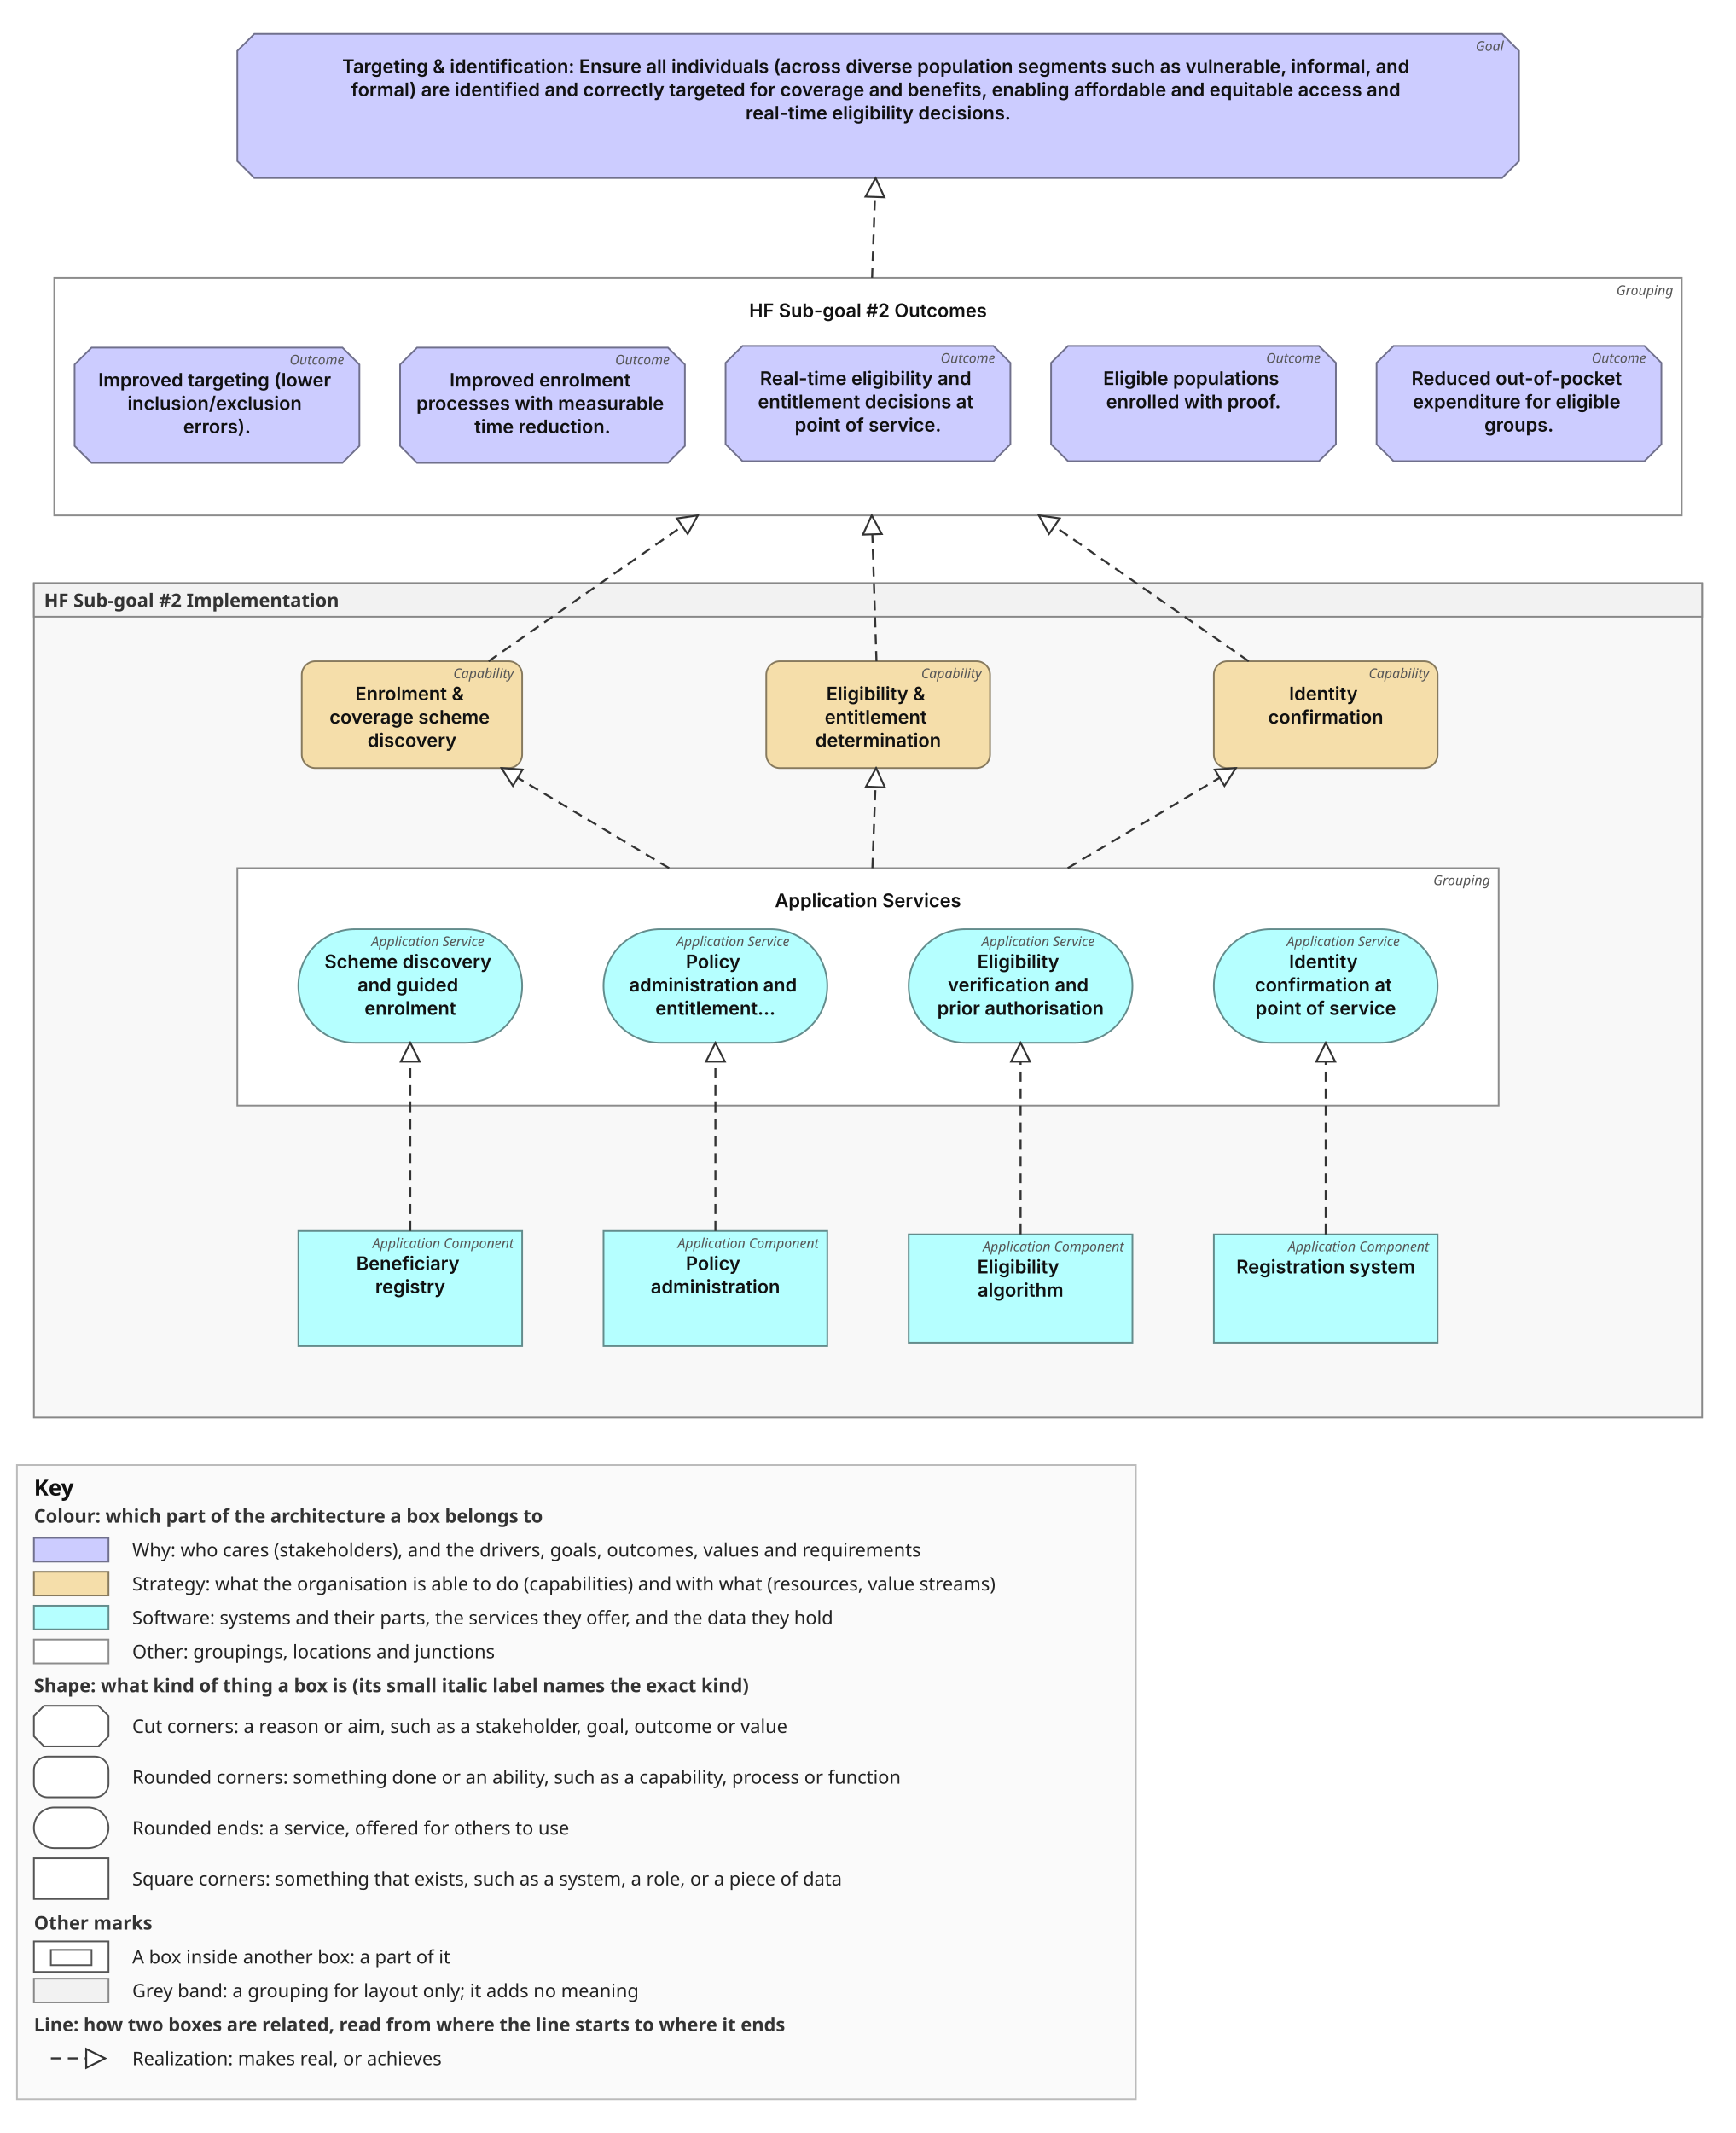
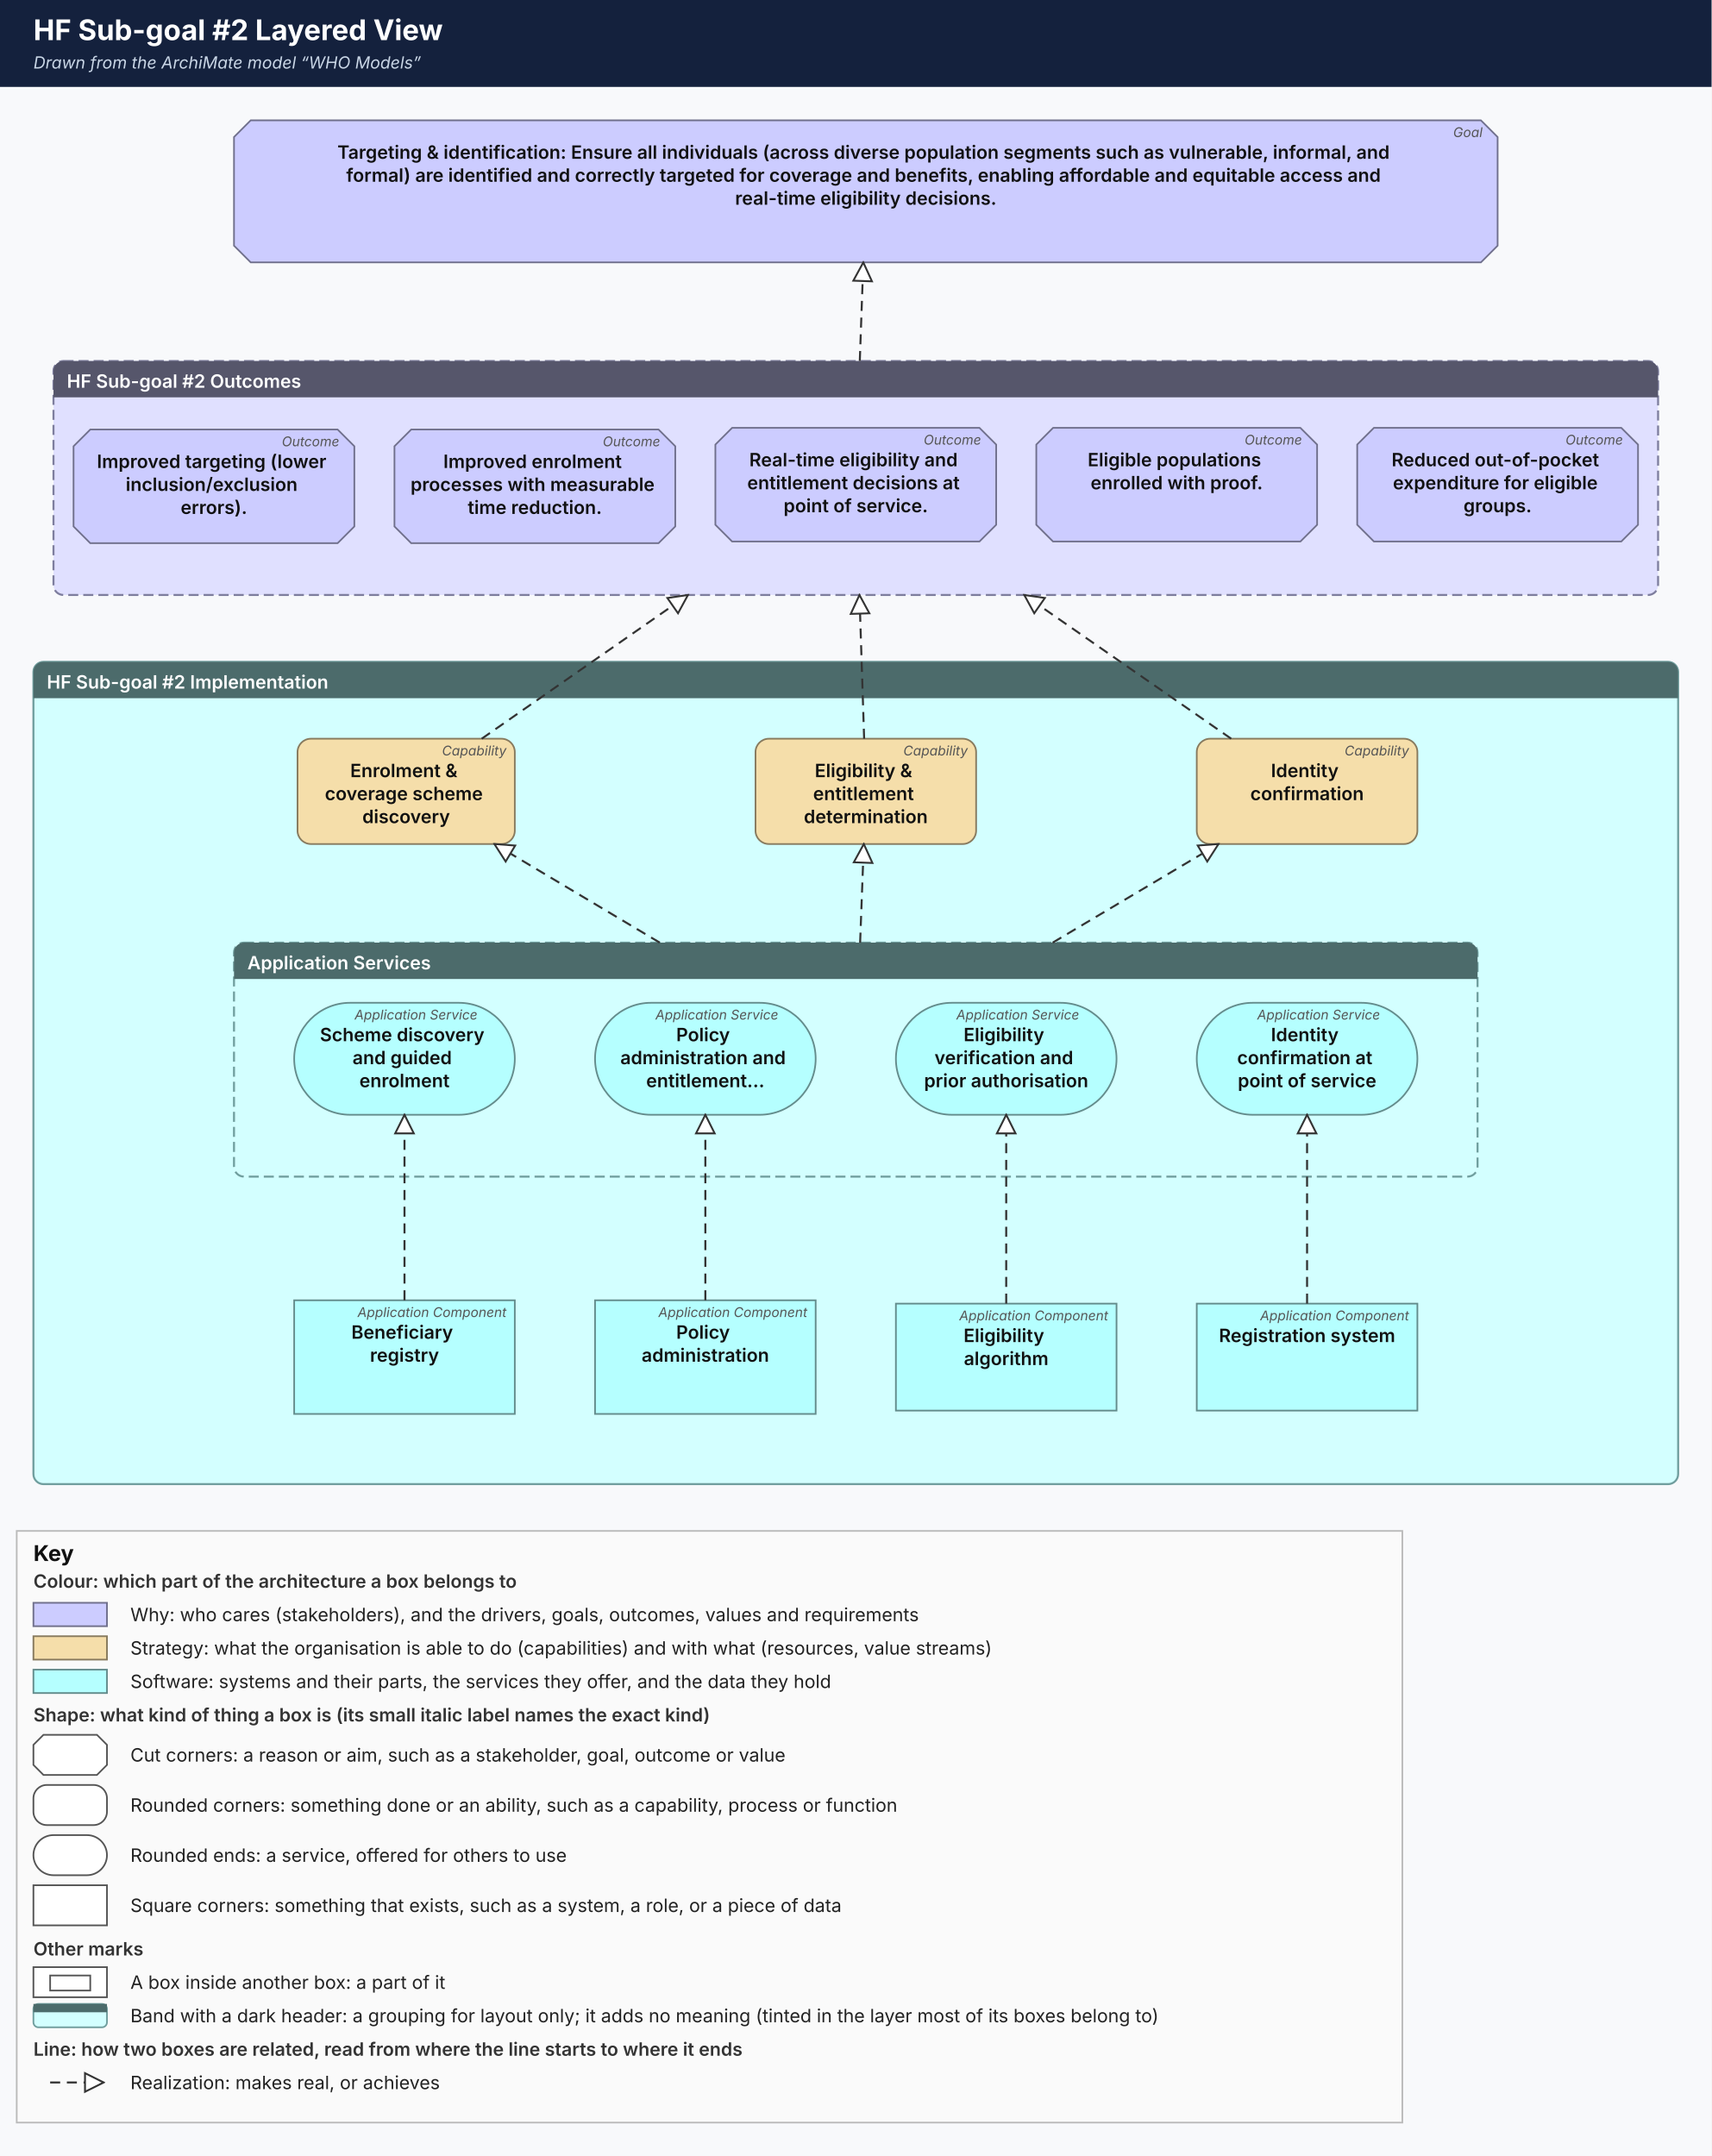
- <svg xmlns="http://www.w3.org/2000/svg" viewBox="28 28 1024 1258" width="1024" height="1258" role="img" aria-labelledby="av-title">
+ <svg xmlns="http://www.w3.org/2000/svg" viewBox="28 -24 1024 1290" width="1024" height="1290" role="img" aria-labelledby="av-title">
  <style>
- .av-name{font:600 11px system-ui,-apple-system,"Segoe UI",sans-serif;fill:#111}
- .av-type{font:italic 8px system-ui,sans-serif;fill:#555}
- .av-group{font:600 11px system-ui,sans-serif;fill:#333}
- .av-note{font:10px system-ui,sans-serif;fill:#222}
- .av-key{font:11px system-ui,sans-serif;fill:#222}
- .av-keyh{font:600 11px system-ui,sans-serif;fill:#333}
- .av-keyt{font:700 13px system-ui,sans-serif;fill:#111}
- .av-rel{font:9px system-ui,sans-serif;fill:#333;paint-order:stroke;stroke:#fff;stroke-width:3px}
+ .av-name{font:600 11px Inter, "Segoe UI", system-ui, -apple-system, Helvetica, Arial, sans-serif;fill:#111}
+ .av-type{font:italic 8px Inter, "Segoe UI", system-ui, -apple-system, Helvetica, Arial, sans-serif;fill:#555}
+ .av-group{font:600 11px Inter, "Segoe UI", system-ui, -apple-system, Helvetica, Arial, sans-serif;fill:#333}
+ .av-note{font:10px Inter, "Segoe UI", system-ui, -apple-system, Helvetica, Arial, sans-serif;fill:#222}
+ .av-key{font:11px Inter, "Segoe UI", system-ui, -apple-system, Helvetica, Arial, sans-serif;fill:#222}
+ .av-keyh{font:600 11px Inter, "Segoe UI", system-ui, -apple-system, Helvetica, Arial, sans-serif;fill:#333}
+ .av-keyt{font:700 13px Inter, "Segoe UI", system-ui, -apple-system, Helvetica, Arial, sans-serif;fill:#111}
+ .av-rel{font:9px Inter, "Segoe UI", system-ui, -apple-system, Helvetica, Arial, sans-serif;fill:#333;paint-order:stroke;stroke:#fff;stroke-width:3px}
a:hover rect,a:hover polygon,a:focus rect,a:focus polygon{stroke:#06c;stroke-width:2.5}
</style>
  <defs>
    <marker id="arrow-open" viewBox="0 0 12 12" refX="11" refY="6" markerWidth="11" markerHeight="11" orient="auto-start-reverse" markerUnits="userSpaceOnUse">
      <path d="M1 1 L11 6 L1 11" fill="none" stroke="#333" stroke-width="1.3" />
    </marker>
    <marker id="arrow-filled" viewBox="0 0 12 12" refX="11" refY="6" markerWidth="11" markerHeight="11" orient="auto-start-reverse" markerUnits="userSpaceOnUse">
      <path d="M1 1 L11 6 L1 11 Z" fill="#333" />
    </marker>
    <marker id="arrow-small" viewBox="0 0 10 10" refX="9" refY="5" markerWidth="8" markerHeight="8" orient="auto-start-reverse" markerUnits="userSpaceOnUse">
      <path d="M1 1 L9 5 L1 9" fill="none" stroke="#333" stroke-width="1.2" />
    </marker>
    <marker id="triangle-hollow" viewBox="0 0 14 14" refX="13" refY="7" markerWidth="13" markerHeight="13" orient="auto-start-reverse" markerUnits="userSpaceOnUse">
      <path d="M1 1 L13 7 L1 13 Z" fill="#fff" stroke="#333" stroke-width="1.2" />
    </marker>
    <marker id="diamond-filled" viewBox="0 0 16 10" refX="1" refY="5" markerWidth="16" markerHeight="10" orient="auto-start-reverse" markerUnits="userSpaceOnUse">
      <path d="M1 5 L8 1 L15 5 L8 9 Z" fill="#333" />
    </marker>
    <marker id="diamond-hollow" viewBox="0 0 16 10" refX="1" refY="5" markerWidth="16" markerHeight="10" orient="auto-start-reverse" markerUnits="userSpaceOnUse">
      <path d="M1 5 L8 1 L15 5 L8 9 Z" fill="#fff" stroke="#333" stroke-width="1.2" />
    </marker>
    <marker id="dot" viewBox="0 0 8 8" refX="4" refY="4" markerWidth="7" markerHeight="7" orient="auto" markerUnits="userSpaceOnUse">
      <circle cx="4" cy="4" r="3.2" fill="#333" />
    </marker>
    <pattern id="missing" width="8" height="8" patternUnits="userSpaceOnUse" patternTransform="rotate(45)">
      <rect width="8" height="8" fill="#fff" />
      <line x1="0" y1="0" x2="0" y2="8" stroke="#d33" stroke-width="2" />
    </pattern>
  </defs>
-   <rect x="28" y="28" width="1024" height="1258" fill="#fff" />
+   <rect x="28" y="-24" width="1024" height="1290" fill="#f8f9fb" />
+   <rect x="28" y="-24" width="1024" height="52" fill="#14213d" />
+   <text x="48" y="0" style="font:700 17px Inter, &quot;Segoe UI&quot;, system-ui, -apple-system, Helvetica, Arial, sans-serif;fill:#fff">HF Sub-goal #2 Layered View</text>
+   <text x="48" y="17" style="font:italic 10px Inter, &quot;Segoe UI&quot;, system-ui, -apple-system, Helvetica, Arial, sans-serif;fill:#c9d6e6">Drawn from the ArchiMate model “WHO Models”</text>
  <a href="../../../en/dpi-h-ra/archimate/0.2.0-draft.3/elements/targeting-identification-ensure-all-individuals-across/" target="_top">
    <polygon points="178,48 914,48 924,58 924,123 914,133 178,133 168,123 168,58" fill="#ccccff" stroke="#70708c" stroke-width="1" />
    <text class="av-type" x="915" y="58" text-anchor="end">Goal</text>
    <text class="av-name" x="546" y="71" text-anchor="middle">
      <tspan x="546" dy="0">Targeting &amp; identification: Ensure all individuals (across diverse population segments such as vulnerable, informal, and</tspan>
      <tspan x="546" dy="13.75">formal) are identified and correctly targeted for coverage and benefits, enabling affordable and equitable access and</tspan>
      <tspan x="546" dy="13.75">real-time eligibility decisions.</tspan>
    </text>
  </a>
  <a href="../../../en/dpi-h-ra/archimate/0.2.0-draft.3/elements/hf-sub-goal-2-outcomes/" target="_top">
-     <rect x="60" y="192" width="960" height="140" fill="#ffffff" stroke="#8c8c8c" stroke-width="1" />
-     <text class="av-type" x="1015" y="202" text-anchor="end">Grouping</text>
-     <text class="av-name" x="540" y="215" text-anchor="middle">
-       <tspan x="540" dy="0">HF Sub-goal #2 Outcomes</tspan>
-     </text>
+     <rect x="60" y="192" width="960" height="140" rx="6" fill="#e0e0ff" stroke="#7e7e9e" stroke-width="1.2" stroke-dasharray="6 3" />
+     <path d="M60 198 a6 6 0 0 1 6 -6 h948 a6 6 0 0 1 6 6 v15.75 h-960 z" fill="#56566b" />
+     <text class="av-group" x="68" y="208" style="fill:#fff">HF Sub-goal #2 Outcomes</text>
  </a>
  <a href="../../../en/dpi-h-ra/archimate/0.2.0-draft.3/elements/improved-targeting-lower-inclusion-exclusion-errors/" target="_top">
    <polygon points="82,233 230,233 240,243 240,291 230,301 82,301 72,291 72,243" fill="#ccccff" stroke="#70708c" stroke-width="1" />
    <text class="av-type" x="231" y="243" text-anchor="end">Outcome</text>
    <text class="av-name" x="156" y="256" text-anchor="middle">
      <tspan x="156" dy="0">Improved targeting (lower</tspan>
      <tspan x="156" dy="13.75">inclusion/exclusion</tspan>
      <tspan x="156" dy="13.75">errors).</tspan>
    </text>
  </a>
  <a href="../../../en/dpi-h-ra/archimate/0.2.0-draft.3/elements/improved-enrolment-processes-with-measurable-time-reduction/" target="_top">
    <polygon points="274,233 422,233 432,243 432,291 422,301 274,301 264,291 264,243" fill="#ccccff" stroke="#70708c" stroke-width="1" />
    <text class="av-type" x="423" y="243" text-anchor="end">Outcome</text>
    <text class="av-name" x="348" y="256" text-anchor="middle">
      <tspan x="348" dy="0">Improved enrolment</tspan>
      <tspan x="348" dy="13.75">processes with measurable</tspan>
      <tspan x="348" dy="13.75">time reduction.</tspan>
    </text>
  </a>
  <a href="../../../en/dpi-h-ra/archimate/0.2.0-draft.3/elements/real-time-eligibility-and-entitlement-decisions-at-point-of/" target="_top">
    <polygon points="466,232 614,232 624,242 624,290 614,300 466,300 456,290 456,242" fill="#ccccff" stroke="#70708c" stroke-width="1" />
    <text class="av-type" x="615" y="242" text-anchor="end">Outcome</text>
    <text class="av-name" x="540" y="255" text-anchor="middle">
      <tspan x="540" dy="0">Real-time eligibility and</tspan>
      <tspan x="540" dy="13.75">entitlement decisions at</tspan>
      <tspan x="540" dy="13.75">point of service.</tspan>
    </text>
  </a>
  <a href="../../../en/dpi-h-ra/archimate/0.2.0-draft.3/elements/eligible-populations-enrolled-with-proof/" target="_top">
    <polygon points="658,232 806,232 816,242 816,290 806,300 658,300 648,290 648,242" fill="#ccccff" stroke="#70708c" stroke-width="1" />
    <text class="av-type" x="807" y="242" text-anchor="end">Outcome</text>
    <text class="av-name" x="732" y="255" text-anchor="middle">
      <tspan x="732" dy="0">Eligible populations</tspan>
      <tspan x="732" dy="13.75">enrolled with proof.</tspan>
    </text>
  </a>
  <a href="../../../en/dpi-h-ra/archimate/0.2.0-draft.3/elements/reduced-out-of-pocket-expenditure-for-eligible-groups/" target="_top">
    <polygon points="850,232 998,232 1008,242 1008,290 998,300 850,300 840,290 840,242" fill="#ccccff" stroke="#70708c" stroke-width="1" />
    <text class="av-type" x="999" y="242" text-anchor="end">Outcome</text>
    <text class="av-name" x="924" y="255" text-anchor="middle">
      <tspan x="924" dy="0">Reduced out-of-pocket</tspan>
      <tspan x="924" dy="13.75">expenditure for eligible</tspan>
      <tspan x="924" dy="13.75">groups.</tspan>
    </text>
  </a>
  <g class="av-g">
-     <rect x="48" y="372" width="984" height="492" fill="#f2f2f2" fill-opacity=".55" stroke="#888" />
-     <rect x="48" y="372" width="984" height="19.75" fill="#f2f2f2" stroke="#888" />
-     <text class="av-group" x="54" y="386">HF Sub-goal #2 Implementation</text>
+     <rect x="48" y="372" width="984" height="492" rx="6" fill="#d3ffff" stroke="#709e9e" stroke-width="1.2" />
+     <path d="M48 378 a6 6 0 0 1 6 -6 h972 a6 6 0 0 1 6 6 v15.75 h-984 z" fill="#4c6b6b" />
+     <text class="av-group" x="56" y="388" style="fill:#fff">HF Sub-goal #2 Implementation</text>
  </g>
  <a href="../../../en/dpi-h-ra/archimate/0.2.0-draft.3/elements/enrolment-coverage-scheme-discovery/" target="_top">
    <rect x="206" y="418" width="130" height="63" rx="8" fill="#f5deaa" stroke="#877a5e" stroke-width="1" />
    <text class="av-type" x="331" y="428" text-anchor="end">Capability</text>
    <text class="av-name" x="271" y="441" text-anchor="middle">
      <tspan x="271" dy="0">Enrolment &amp;</tspan>
      <tspan x="271" dy="13.75">coverage scheme</tspan>
      <tspan x="271" dy="13.75">discovery</tspan>
    </text>
  </a>
  <a href="../../../en/dpi-h-ra/archimate/0.2.0-draft.3/elements/eligibility-entitlement-determination/" target="_top">
    <rect x="480" y="418" width="132" height="63" rx="8" fill="#f5deaa" stroke="#877a5e" stroke-width="1" />
    <text class="av-type" x="607" y="428" text-anchor="end">Capability</text>
    <text class="av-name" x="546" y="441" text-anchor="middle">
      <tspan x="546" dy="0">Eligibility &amp;</tspan>
      <tspan x="546" dy="13.75">entitlement</tspan>
      <tspan x="546" dy="13.75">determination</tspan>
    </text>
  </a>
  <a href="../../../en/dpi-h-ra/archimate/0.2.0-draft.3/elements/identity-confirmation/" target="_top">
    <rect x="744" y="418" width="132" height="63" rx="8" fill="#f5deaa" stroke="#877a5e" stroke-width="1" />
    <text class="av-type" x="871" y="428" text-anchor="end">Capability</text>
    <text class="av-name" x="810" y="441" text-anchor="middle">
      <tspan x="810" dy="0">Identity</tspan>
      <tspan x="810" dy="13.75">confirmation</tspan>
    </text>
  </a>
  <a href="../../../en/dpi-h-ra/archimate/0.2.0-draft.3/elements/application-services-7589/" target="_top">
-     <rect x="168" y="540" width="744" height="140" fill="#ffffff" stroke="#8c8c8c" stroke-width="1" />
-     <text class="av-type" x="907" y="550" text-anchor="end">Grouping</text>
-     <text class="av-name" x="540" y="563" text-anchor="middle">
-       <tspan x="540" dy="0">Application Services</tspan>
-     </text>
+     <rect x="168" y="540" width="744" height="140" rx="6" fill="#d3ffff" stroke="#709e9e" stroke-width="1.2" stroke-dasharray="6 3" />
+     <path d="M168 546 a6 6 0 0 1 6 -6 h732 a6 6 0 0 1 6 6 v15.75 h-744 z" fill="#4c6b6b" />
+     <text class="av-group" x="176" y="556" style="fill:#fff">Application Services</text>
  </a>
  <a href="../../../en/dpi-h-ra/archimate/0.2.0-draft.3/elements/scheme-discovery-and-guided-enrolment/" target="_top">
    <rect x="204" y="576" width="132" height="67" rx="33.5" fill="#b5ffff" stroke="#648c8c" stroke-width="1" />
    <text class="av-type" x="313.667" y="586" text-anchor="end">Application Service</text>
    <text class="av-name" x="270" y="599" text-anchor="middle">
      <tspan x="270" dy="0">Scheme discovery</tspan>
      <tspan x="270" dy="13.75">and guided</tspan>
      <tspan x="270" dy="13.75">enrolment</tspan>
    </text>
  </a>
  <a href="../../../en/dpi-h-ra/archimate/0.2.0-draft.3/elements/policy-administration-and-entitlement-management/" target="_top">
    <rect x="384" y="576" width="132" height="67" rx="33.5" fill="#b5ffff" stroke="#648c8c" stroke-width="1" />
    <text class="av-type" x="493.667" y="586" text-anchor="end">Application Service</text>
    <text class="av-name" x="450" y="599" text-anchor="middle">
      <tspan x="450" dy="0">Policy</tspan>
      <tspan x="450" dy="13.75">administration and</tspan>
      <tspan x="450" dy="13.75">entitlement…</tspan>
    </text>
  </a>
  <a href="../../../en/dpi-h-ra/archimate/0.2.0-draft.3/elements/eligibility-verification-and-prior-authorisation/" target="_top">
    <rect x="564" y="576" width="132" height="67" rx="33.5" fill="#b5ffff" stroke="#648c8c" stroke-width="1" />
    <text class="av-type" x="673.667" y="586" text-anchor="end">Application Service</text>
    <text class="av-name" x="630" y="599" text-anchor="middle">
      <tspan x="630" dy="0">Eligibility</tspan>
      <tspan x="630" dy="13.75">verification and</tspan>
      <tspan x="630" dy="13.75">prior authorisation</tspan>
    </text>
  </a>
  <a href="../../../en/dpi-h-ra/archimate/0.2.0-draft.3/elements/identity-confirmation-at-point-of-service/" target="_top">
    <rect x="744" y="576" width="132" height="67" rx="33.5" fill="#b5ffff" stroke="#648c8c" stroke-width="1" />
    <text class="av-type" x="853.667" y="586" text-anchor="end">Application Service</text>
    <text class="av-name" x="810" y="599" text-anchor="middle">
      <tspan x="810" dy="0">Identity</tspan>
      <tspan x="810" dy="13.75">confirmation at</tspan>
      <tspan x="810" dy="13.75">point of service</tspan>
    </text>
  </a>
  <a href="../../../en/dpi-h-ra/archimate/0.2.0-draft.3/elements/beneficiary-registry/" target="_top">
    <rect x="204" y="754" width="132" height="68" fill="#b5ffff" stroke="#648c8c" stroke-width="1" />
    <text class="av-type" x="331" y="764" text-anchor="end">Application Component</text>
    <text class="av-name" x="270" y="777" text-anchor="middle">
      <tspan x="270" dy="0">Beneficiary</tspan>
      <tspan x="270" dy="13.75">registry</tspan>
    </text>
  </a>
  <a href="../../../en/dpi-h-ra/archimate/0.2.0-draft.3/elements/policy-administration/" target="_top">
    <rect x="384" y="754" width="132" height="68" fill="#b5ffff" stroke="#648c8c" stroke-width="1" />
    <text class="av-type" x="511" y="764" text-anchor="end">Application Component</text>
    <text class="av-name" x="450" y="777" text-anchor="middle">
      <tspan x="450" dy="0">Policy</tspan>
      <tspan x="450" dy="13.75">administration</tspan>
    </text>
  </a>
  <a href="../../../en/dpi-h-ra/archimate/0.2.0-draft.3/elements/registration-system/" target="_top">
    <rect x="744" y="756" width="132" height="64" fill="#b5ffff" stroke="#648c8c" stroke-width="1" />
    <text class="av-type" x="871" y="766" text-anchor="end">Application Component</text>
    <text class="av-name" x="810" y="779" text-anchor="middle">
      <tspan x="810" dy="0">Registration system</tspan>
    </text>
  </a>
  <a href="../../../en/dpi-h-ra/archimate/0.2.0-draft.3/elements/eligibility-algorithm/" target="_top">
    <rect x="564" y="756" width="132" height="64" fill="#b5ffff" stroke="#648c8c" stroke-width="1" />
    <text class="av-type" x="691" y="766" text-anchor="end">Application Component</text>
    <text class="av-name" x="630" y="779" text-anchor="middle">
      <tspan x="630" dy="0">Eligibility</tspan>
      <tspan x="630" dy="13.75">algorithm</tspan>
    </text>
  </a>
  <a href="../../../en/dpi-h-ra/archimate/0.2.0-draft.3/relationships/id-5fe55ca4d3c841f39bb782653e0b37a4/" target="_top">
    <path d="M542.4 192 L544.5 133" fill="none" stroke="#333" stroke-width="1.2" stroke-dasharray="6 4" marker-end="url(#triangle-hollow)" />
    <path d="M542.4 192 L544.5 133" fill="none" stroke="transparent" stroke-width="8" />
  </a>
  <a href="../../../en/dpi-h-ra/archimate/0.2.0-draft.3/relationships/id-2b285b9b89b34dabb72fa7b6aa31adc3/" target="_top">
    <path d="M316.2 418 L439.6 332" fill="none" stroke="#333" stroke-width="1.2" stroke-dasharray="6 4" marker-end="url(#triangle-hollow)" />
    <path d="M316.2 418 L439.6 332" fill="none" stroke="transparent" stroke-width="8" />
  </a>
  <a href="../../../en/dpi-h-ra/archimate/0.2.0-draft.3/relationships/id-7114bf9b8070425f849fc56b9efdff88/" target="_top">
    <path d="M545 418 L542.2 332" fill="none" stroke="#333" stroke-width="1.2" stroke-dasharray="6 4" marker-end="url(#triangle-hollow)" />
    <path d="M545 418 L542.2 332" fill="none" stroke="transparent" stroke-width="8" />
  </a>
  <a href="../../../en/dpi-h-ra/archimate/0.2.0-draft.3/relationships/id-38ab80f2b920468a9a0fb9476f814a32/" target="_top">
    <path d="M764.6 418 L640.8 332" fill="none" stroke="#333" stroke-width="1.2" stroke-dasharray="6 4" marker-end="url(#triangle-hollow)" />
    <path d="M764.6 418 L640.8 332" fill="none" stroke="transparent" stroke-width="8" />
  </a>
  <a href="../../../en/dpi-h-ra/archimate/0.2.0-draft.3/relationships/id-794b5564286743419261ab3c64f9ecc2/" target="_top">
    <path d="M422.7 540 L323.8 481" fill="none" stroke="#333" stroke-width="1.2" stroke-dasharray="6 4" marker-end="url(#triangle-hollow)" />
    <path d="M422.7 540 L323.8 481" fill="none" stroke="transparent" stroke-width="8" />
  </a>
  <a href="../../../en/dpi-h-ra/archimate/0.2.0-draft.3/relationships/id-22e42ea4bb424a3f9511f856a2ce0807/" target="_top">
    <path d="M542.6 540 L544.8 481" fill="none" stroke="#333" stroke-width="1.2" stroke-dasharray="6 4" marker-end="url(#triangle-hollow)" />
    <path d="M542.6 540 L544.8 481" fill="none" stroke="transparent" stroke-width="8" />
  </a>
  <a href="../../../en/dpi-h-ra/archimate/0.2.0-draft.3/relationships/id-b682ddfcdb0d4b3695a302f2b9cb9636/" target="_top">
    <path d="M657.8 540 L757 481" fill="none" stroke="#333" stroke-width="1.2" stroke-dasharray="6 4" marker-end="url(#triangle-hollow)" />
    <path d="M657.8 540 L757 481" fill="none" stroke="transparent" stroke-width="8" />
  </a>
  <a href="../../../en/dpi-h-ra/archimate/0.2.0-draft.3/relationships/id-01f57241afde48e1b6f4399a05b3d897/" target="_top">
    <path d="M270 754 L270 643" fill="none" stroke="#333" stroke-width="1.2" stroke-dasharray="6 4" marker-end="url(#triangle-hollow)" />
    <path d="M270 754 L270 643" fill="none" stroke="transparent" stroke-width="8" />
  </a>
  <a href="../../../en/dpi-h-ra/archimate/0.2.0-draft.3/relationships/id-ee70fb292d6f4ee0834865ea7c2e48bb/" target="_top">
    <path d="M450 754 L450 643" fill="none" stroke="#333" stroke-width="1.2" stroke-dasharray="6 4" marker-end="url(#triangle-hollow)" />
    <path d="M450 754 L450 643" fill="none" stroke="transparent" stroke-width="8" />
  </a>
  <a href="../../../en/dpi-h-ra/archimate/0.2.0-draft.3/relationships/id-4fa4d71a5fdf42cfa9d3f87128feb491/" target="_top">
    <path d="M810 756 L810 643" fill="none" stroke="#333" stroke-width="1.2" stroke-dasharray="6 4" marker-end="url(#triangle-hollow)" />
    <path d="M810 756 L810 643" fill="none" stroke="transparent" stroke-width="8" />
  </a>
  <a href="../../../en/dpi-h-ra/archimate/0.2.0-draft.3/relationships/id-3fe66a79f20645279c8945a9d5c8e4cb/" target="_top">
    <path d="M630 756 L630 643" fill="none" stroke="#333" stroke-width="1.2" stroke-dasharray="6 4" marker-end="url(#triangle-hollow)" />
    <path d="M630 756 L630 643" fill="none" stroke="transparent" stroke-width="8" />
  </a>
  <g class="av-legend">
-     <rect x="38" y="892" width="660" height="374" fill="#fafafa" stroke="#bbb" />
+     <rect x="38" y="892" width="829" height="354" fill="#fafafa" stroke="#bbb" />
    <text class="av-keyt" x="48" y="910">Key</text>
    <text class="av-keyh" x="48" y="926">Colour: which part of the architecture a box belongs to</text>
    <rect x="48" y="935" width="44" height="14" fill="#ccccff" stroke="#70708c" />
    <text class="av-key" x="106" y="946">Why: who cares (stakeholders), and the drivers, goals, outcomes, values and requirements</text>
    <rect x="48" y="955" width="44" height="14" fill="#f5deaa" stroke="#877a5e" />
    <text class="av-key" x="106" y="966">Strategy: what the organisation is able to do (capabilities) and with what (resources, value streams)</text>
    <rect x="48" y="975" width="44" height="14" fill="#b5ffff" stroke="#648c8c" />
    <text class="av-key" x="106" y="986">Software: systems and their parts, the services they offer, and the data they hold</text>
-     <rect x="48" y="995" width="44" height="14" fill="#ffffff" stroke="#8c8c8c" />
-     <text class="av-key" x="106" y="1006">Other: groupings, locations and junctions</text>
-     <text class="av-keyh" x="48" y="1026">Shape: what kind of thing a box is (its small italic label names the exact kind)</text>
-     <polygon points="54,1034 86,1034 92,1040 92,1052 86,1058 54,1058 48,1052 48,1040" fill="#fff" stroke="#555" />
-     <text class="av-key" x="106" y="1050">Cut corners: a reason or aim, such as a stakeholder, goal, outcome or value</text>
-     <rect x="48" y="1064" width="44" height="24" rx="8" fill="#fff" stroke="#555" />
-     <text class="av-key" x="106" y="1080">Rounded corners: something done or an ability, such as a capability, process or function</text>
-     <rect x="48" y="1094" width="44" height="24" rx="12" fill="#fff" stroke="#555" />
-     <text class="av-key" x="106" y="1110">Rounded ends: a service, offered for others to use</text>
-     <rect x="48" y="1124" width="44" height="24" fill="#fff" stroke="#555" />
-     <text class="av-key" x="106" y="1140">Square corners: something that exists, such as a system, a role, or a piece of data</text>
-     <text class="av-keyh" x="48" y="1166">Other marks</text>
-     <rect x="48" y="1173" width="44" height="18" fill="#fff" stroke="#555" />
-     <rect x="58" y="1178" width="24" height="9" fill="#fff" stroke="#555" />
-     <text class="av-key" x="106" y="1186">A box inside another box: a part of it</text>
-     <rect x="48" y="1195" width="44" height="14" fill="#f2f2f2" stroke="#888" />
-     <text class="av-key" x="106" y="1206">Grey band: a grouping for layout only; it adds no meaning</text>
-     <text class="av-keyh" x="48" y="1226">Line: how two boxes are related, read from where the line starts to where it ends</text>
-     <path d="M58 1242 L90 1242" fill="none" stroke="#333" stroke-width="1.2" stroke-dasharray="6 4" marker-end="url(#triangle-hollow)" />
-     <text class="av-key" x="106" y="1246">Realization: makes real, or achieves</text>
+     <text class="av-keyh" x="48" y="1006">Shape: what kind of thing a box is (its small italic label names the exact kind)</text>
+     <polygon points="54,1014 86,1014 92,1020 92,1032 86,1038 54,1038 48,1032 48,1020" fill="#fff" stroke="#555" />
+     <text class="av-key" x="106" y="1030">Cut corners: a reason or aim, such as a stakeholder, goal, outcome or value</text>
+     <rect x="48" y="1044" width="44" height="24" rx="8" fill="#fff" stroke="#555" />
+     <text class="av-key" x="106" y="1060">Rounded corners: something done or an ability, such as a capability, process or function</text>
+     <rect x="48" y="1074" width="44" height="24" rx="12" fill="#fff" stroke="#555" />
+     <text class="av-key" x="106" y="1090">Rounded ends: a service, offered for others to use</text>
+     <rect x="48" y="1104" width="44" height="24" fill="#fff" stroke="#555" />
+     <text class="av-key" x="106" y="1120">Square corners: something that exists, such as a system, a role, or a piece of data</text>
+     <text class="av-keyh" x="48" y="1146">Other marks</text>
+     <rect x="48" y="1153" width="44" height="18" fill="#fff" stroke="#555" />
+     <rect x="58" y="1158" width="24" height="9" fill="#fff" stroke="#555" />
+     <text class="av-key" x="106" y="1166">A box inside another box: a part of it</text>
+     <rect x="48" y="1175" width="44" height="14" rx="3" fill="#d3ffff" stroke="#709e9e" />
+     <rect x="48" y="1175" width="44" height="5" fill="#4c6b6b" />
+     <text class="av-key" x="106" y="1186">Band with a dark header: a grouping for layout only; it adds no meaning (tinted in the layer most of its boxes belong to)</text>
+     <text class="av-keyh" x="48" y="1206">Line: how two boxes are related, read from where the line starts to where it ends</text>
+     <path d="M58 1222 L90 1222" fill="none" stroke="#333" stroke-width="1.2" stroke-dasharray="6 4" marker-end="url(#triangle-hollow)" />
+     <text class="av-key" x="106" y="1226">Realization: makes real, or achieves</text>
  </g>
</svg>
